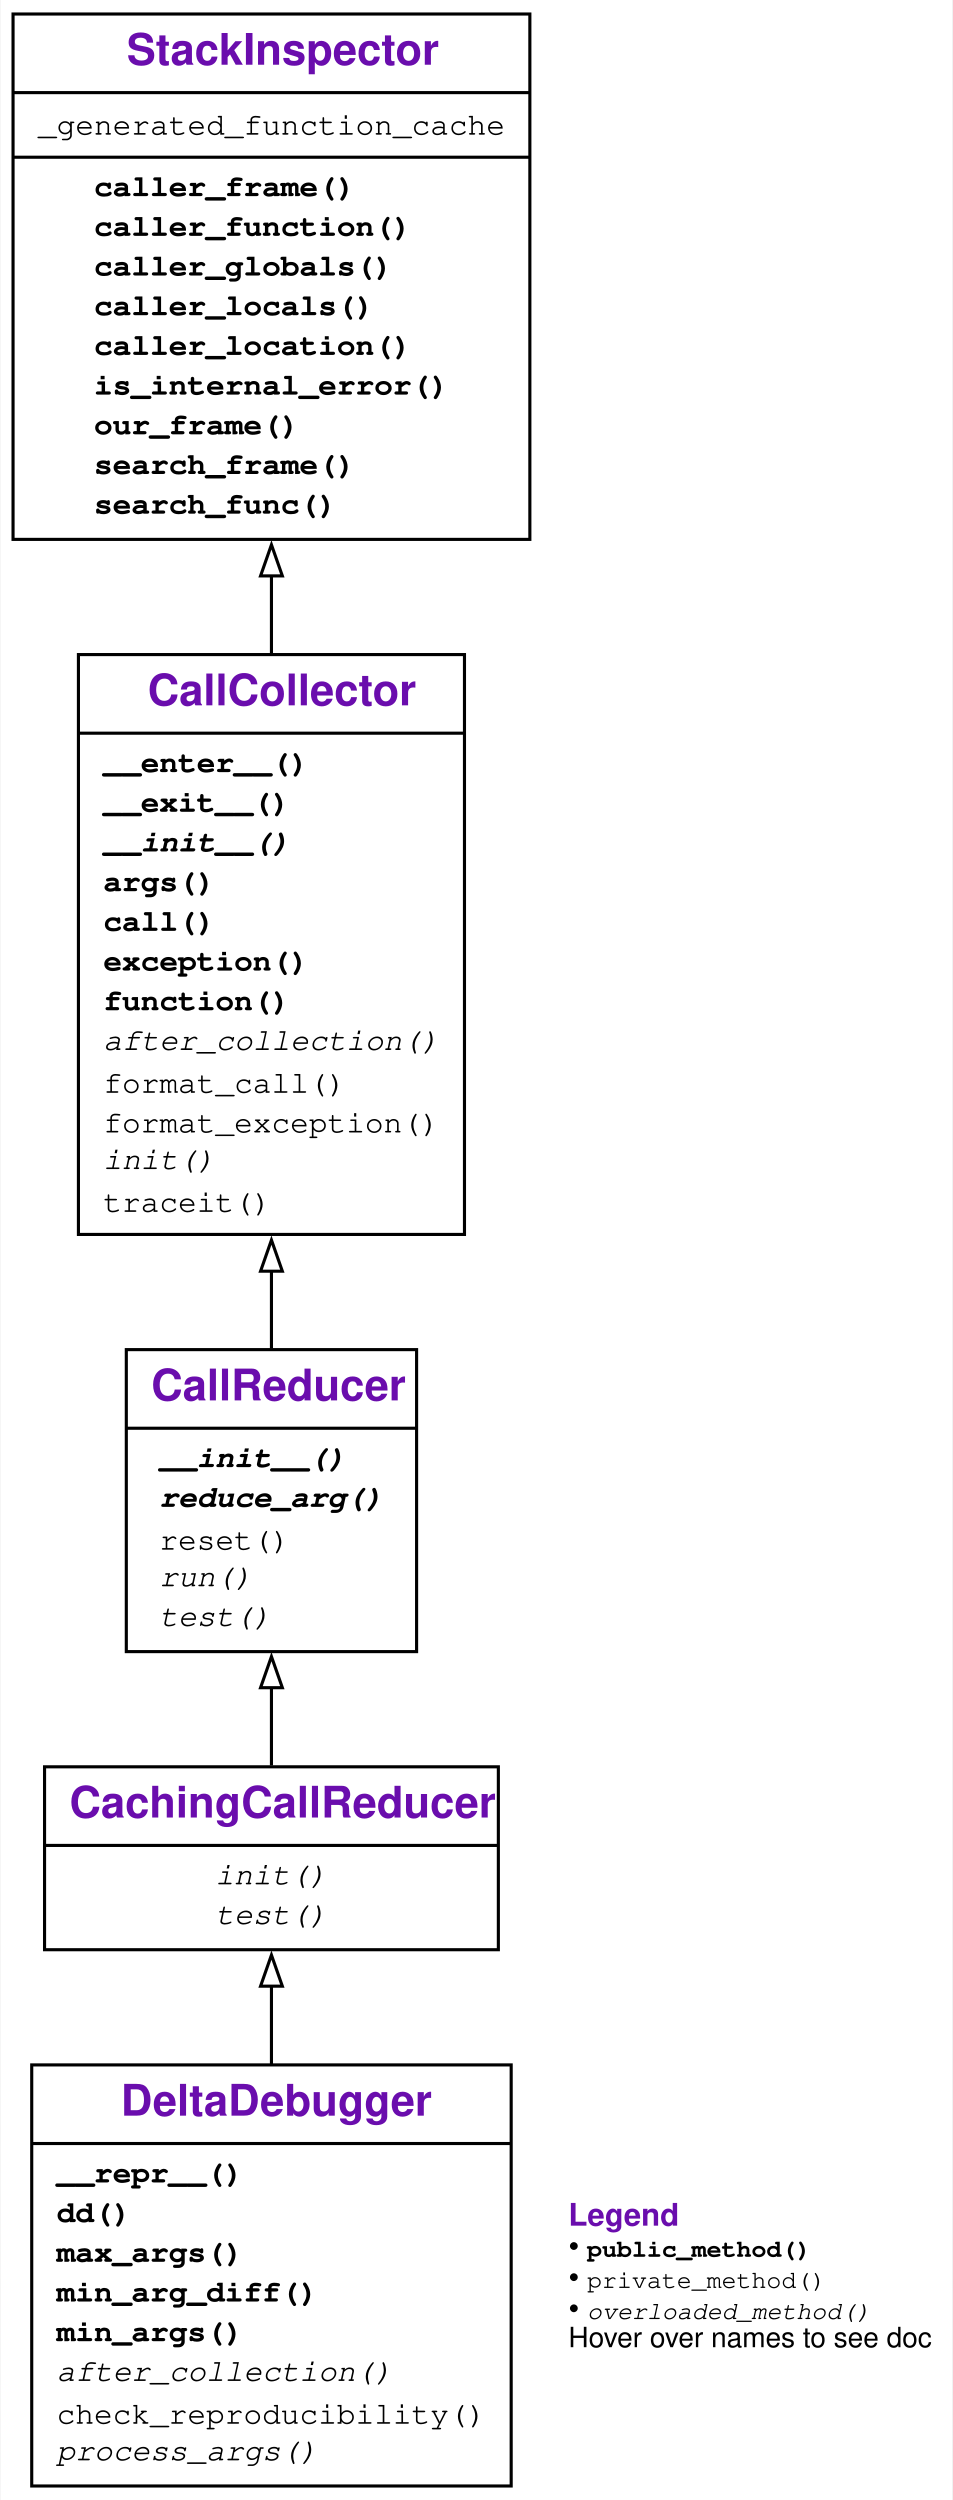
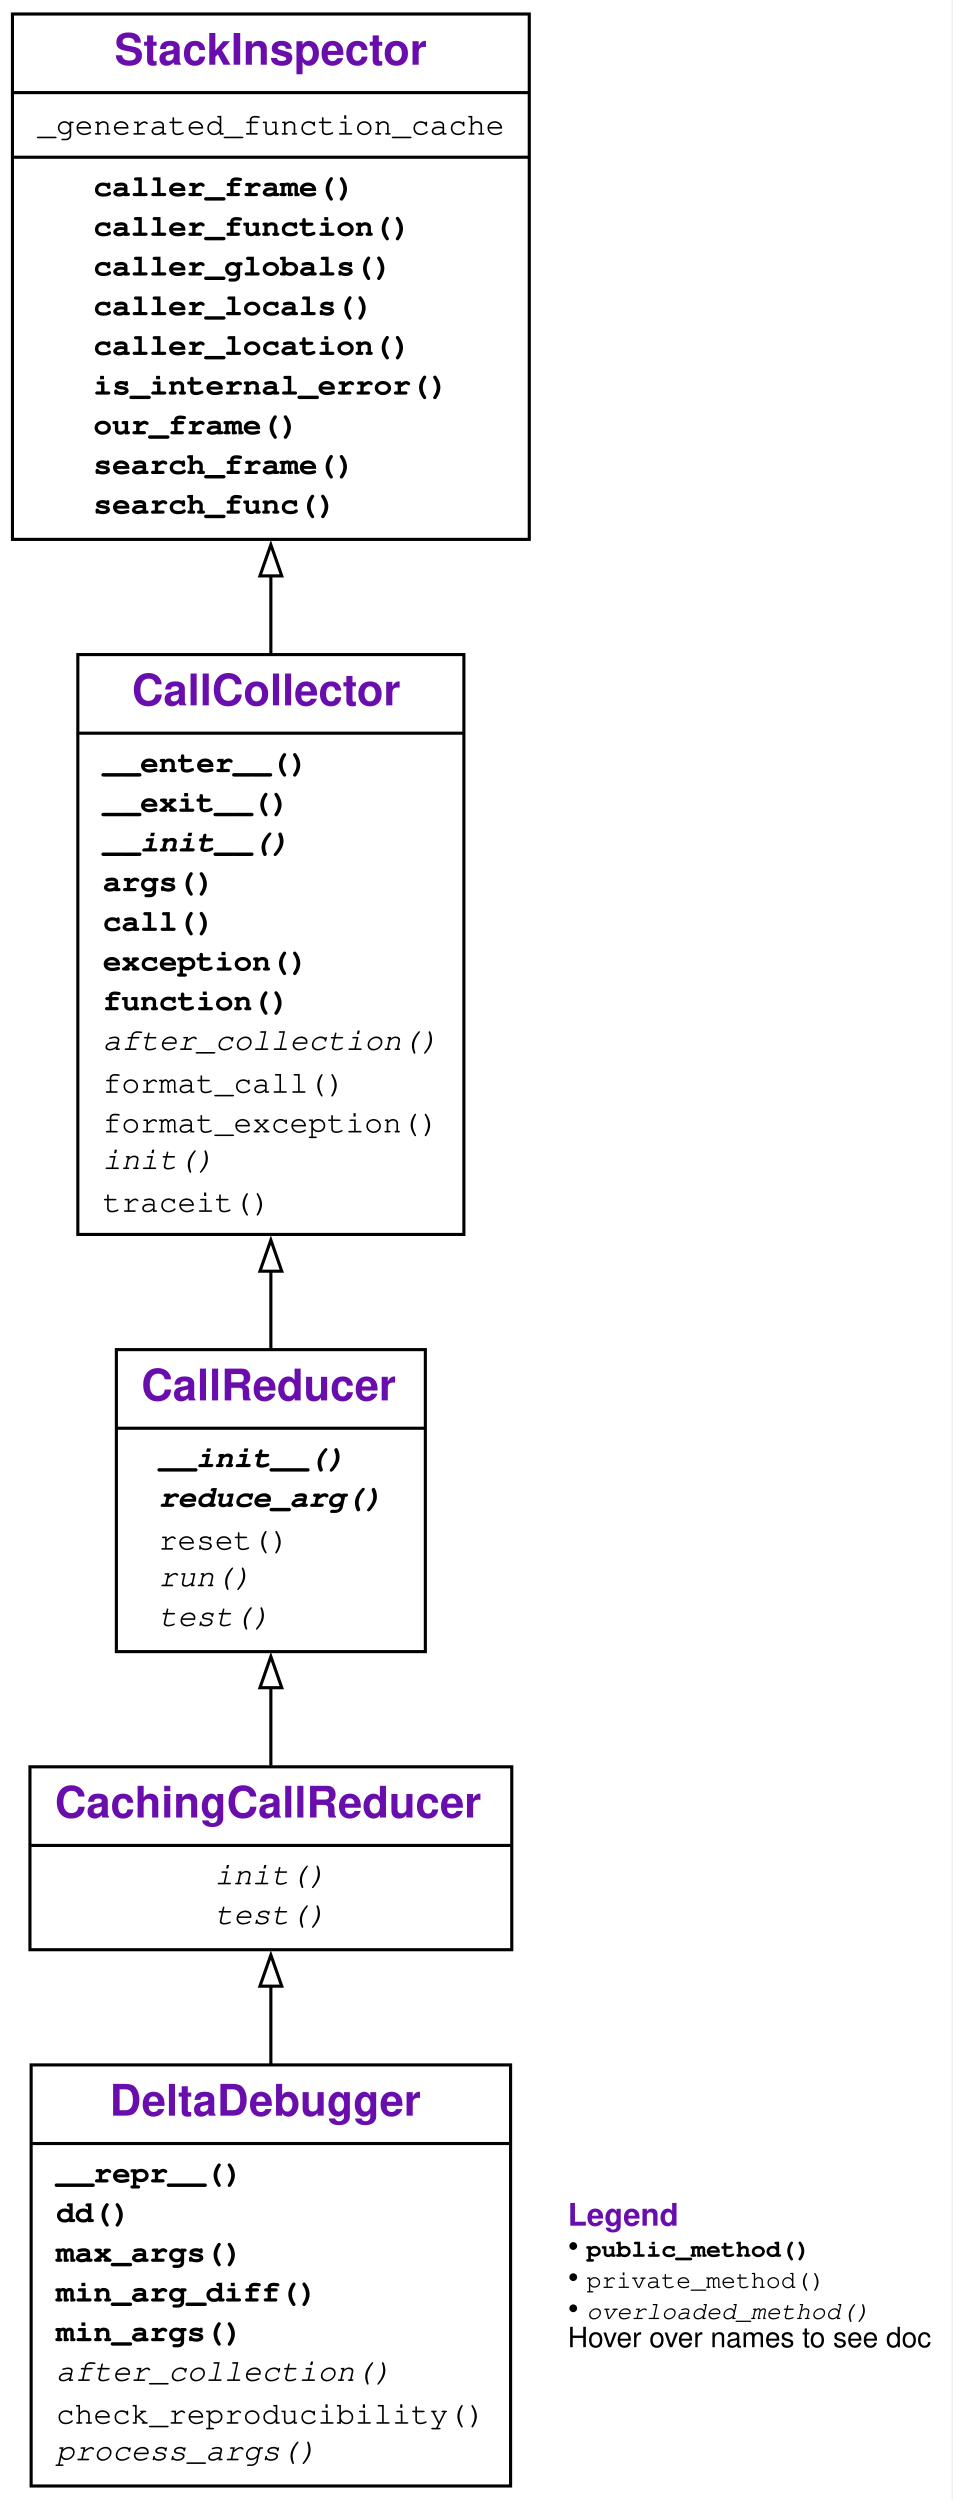
- <svg xmlns="http://www.w3.org/2000/svg" xmlns:xlink="http://www.w3.org/1999/xlink" width="306pt" height="803pt" viewBox="0.00 0.00 305.62 803.00">
+ <svg xmlns="http://www.w3.org/2000/svg" xmlns:xlink="http://www.w3.org/1999/xlink" width="306pt" height="803pt" viewBox="0.00 0.00 306.00 803.00">
  <g id="graph0" class="graph" transform="scale(1 1) rotate(0) translate(4 799)">
    <g id="a_graph0">
      <a xlink:title="DeltaDebugger class hierarchy">
        <polygon fill="white" stroke="none" points="-4,4 -4,-799 301.62,-799 301.62,4 -4,4" />
      </a>
    </g>
    <g id="node1" class="node">
      <g id="a_node1">
        <a xlink:href="#" xlink:title="class DeltaDebugger:&#10;Like CallReducer, but cache test outcomes.">
          <polygon fill="none" stroke="black" points="6,-0.5 6,-135.75 160,-135.75 160,-0.5 6,-0.5" />
-           <text text-anchor="start" x="34.62" y="-119.45" font-family="Raleway, Helvetica, Arial, sans-serif" font-weight="bold" font-size="14.00" fill="#6a0dad">DeltaDebugger</text>
+           <text xml:space="preserve" text-anchor="start" x="31.25" y="-119.45" font-family="Raleway, Helvetica, Arial, sans-serif" font-weight="bold" font-size="14.00" fill="#6a0dad">DeltaDebugger</text>
          <polyline fill="none" stroke="black" points="6,-110.5 160,-110.5" />
          <g id="a_node1_0">
            <a xlink:href="#" xlink:title="DeltaDebugger">
              <g id="a_node1_1">
                <a xlink:href="#" xlink:title="__repr__(self) -&gt; str:&#10;Return a string representation of the minimized call.">
-                   <text text-anchor="start" x="14" y="-98" font-family="'Fira Mono', 'Source Code Pro', 'Courier', monospace" font-weight="bold" font-size="10.00">__repr__()</text>
+                   <text xml:space="preserve" text-anchor="start" x="14" y="-98" font-family="'Fira Mono', 'Source Code Pro', 'Courier', monospace" font-weight="bold" font-size="10.00">__repr__()</text>
                </a>
              </g>
              <g id="a_node1_2">
                <a xlink:href="#" xlink:title="dd(self, var_to_be_reduced: str, fail_args: Dict[str, Any], *, mode: str = '-') -&gt; Tuple[Sequence, Sequence, Sequence]:&#10;General Delta Debugging.&#10;`var_to_be_reduced` - the name of the variable to reduce.&#10;`fail_args` - a dict of (failure-inducing) function arguments,&#10;with `fail_args[var_to_be_reduced]` - the input to apply dd on.&#10;`mode`- how the algorithm should operate:&#10;'-' (default): minimize input (`ddmin`),&#10;'+': maximizing input (`ddmax`),&#10;'+-': minimizing pass/fail difference (`dd`)&#10;Returns a triple (`pass`, `fail`, `diff`) with&#10;* maximized passing input (`pass`),&#10;* minimized failing input (`fail`), and&#10;* their difference `diff`&#10;(elems that are in `fail`, but not in `pass`).">
-                   <text text-anchor="start" x="14" y="-85.25" font-family="'Fira Mono', 'Source Code Pro', 'Courier', monospace" font-weight="bold" font-size="10.00">dd()</text>
+                   <text xml:space="preserve" text-anchor="start" x="14" y="-85.25" font-family="'Fira Mono', 'Source Code Pro', 'Courier', monospace" font-weight="bold" font-size="10.00">dd()</text>
                </a>
              </g>
              <g id="a_node1_3">
                <a xlink:href="#" xlink:title="max_args(self) -&gt; Dict[str, Any]:&#10;Return 1-maximal arguments.">
-                   <text text-anchor="start" x="14" y="-72.5" font-family="'Fira Mono', 'Source Code Pro', 'Courier', monospace" font-weight="bold" font-size="10.00">max_args()</text>
+                   <text xml:space="preserve" text-anchor="start" x="14" y="-72.5" font-family="'Fira Mono', 'Source Code Pro', 'Courier', monospace" font-weight="bold" font-size="10.00">max_args()</text>
                </a>
              </g>
              <g id="a_node1_4">
                <a xlink:href="#" xlink:title="min_arg_diff(self) -&gt; Tuple[Dict[str, Any], Dict[str, Any], Dict[str, Any]]:&#10;Return 1-minimal difference between arguments.">
-                   <text text-anchor="start" x="14" y="-59.75" font-family="'Fira Mono', 'Source Code Pro', 'Courier', monospace" font-weight="bold" font-size="10.00">min_arg_diff()</text>
+                   <text xml:space="preserve" text-anchor="start" x="14" y="-59.75" font-family="'Fira Mono', 'Source Code Pro', 'Courier', monospace" font-weight="bold" font-size="10.00">min_arg_diff()</text>
                </a>
              </g>
              <g id="a_node1_5">
                <a xlink:href="#" xlink:title="min_args(self) -&gt; Dict[str, Any]:&#10;Return 1-minimal arguments.">
-                   <text text-anchor="start" x="14" y="-47" font-family="'Fira Mono', 'Source Code Pro', 'Courier', monospace" font-weight="bold" font-size="10.00">min_args()</text>
+                   <text xml:space="preserve" text-anchor="start" x="14" y="-47" font-family="'Fira Mono', 'Source Code Pro', 'Courier', monospace" font-weight="bold" font-size="10.00">min_args()</text>
                </a>
              </g>
              <g id="a_node1_6">
                <a xlink:href="#" xlink:title="after_collection(self) -&gt; None:&#10;Called after collection. To be defined in subclasses.">
-                   <text text-anchor="start" x="14" y="-34.25" font-family="'Fira Mono', 'Source Code Pro', 'Courier', monospace" font-style="italic" font-size="10.00">after_collection()</text>
+                   <text xml:space="preserve" text-anchor="start" x="14" y="-34.25" font-family="'Fira Mono', 'Source Code Pro', 'Courier', monospace" font-style="italic" font-size="10.00">after_collection()</text>
                </a>
              </g>
              <g id="a_node1_7">
                <a xlink:href="#" xlink:title="check_reproducibility(self) -&gt; None">
-                   <text text-anchor="start" x="14" y="-20.5" font-family="'Fira Mono', 'Source Code Pro', 'Courier', monospace" font-size="10.00">check_reproducibility()</text>
+                   <text xml:space="preserve" text-anchor="start" x="14" y="-20.5" font-family="'Fira Mono', 'Source Code Pro', 'Courier', monospace" font-size="10.00">check_reproducibility()</text>
                </a>
              </g>
              <g id="a_node1_8">
                <a xlink:href="#" xlink:title="process_args(self, strategy: Callable, **strategy_args: Any) -&gt; Tuple[Dict[str, Any], Dict[str, Any], Dict[str, Any]]:&#10;Reduce all reducible arguments, using `strategy`(var, `strategy_args`).&#10;Can be overloaded in subclasses.">
-                   <text text-anchor="start" x="14" y="-8.75" font-family="'Fira Mono', 'Source Code Pro', 'Courier', monospace" font-style="italic" font-size="10.00">process_args()</text>
+                   <text xml:space="preserve" text-anchor="start" x="14" y="-8.75" font-family="'Fira Mono', 'Source Code Pro', 'Courier', monospace" font-style="italic" font-size="10.00">process_args()</text>
                </a>
              </g>
            </a>
          </g>
        </a>
      </g>
    </g>
    <g id="node2" class="node">
      <g id="a_node2">
        <a xlink:href="#" xlink:title="class CachingCallReducer:&#10;Like CallReducer, but cache test outcomes.">
-           <polygon fill="none" stroke="black" points="10.12,-172.75 10.12,-231.5 155.88,-231.5 155.88,-172.75 10.12,-172.75" />
-           <text text-anchor="start" x="18.12" y="-215.2" font-family="Raleway, Helvetica, Arial, sans-serif" font-weight="bold" font-size="14.00" fill="#6a0dad">CachingCallReducer</text>
-           <polyline fill="none" stroke="black" points="10.12,-206.25 155.88,-206.25" />
+           <polygon fill="none" stroke="black" points="5.62,-172.75 5.62,-231.5 160.38,-231.5 160.38,-172.75 5.62,-172.75" />
+           <text xml:space="preserve" text-anchor="start" x="13.62" y="-215.2" font-family="Raleway, Helvetica, Arial, sans-serif" font-weight="bold" font-size="14.00" fill="#6a0dad">CachingCallReducer</text>
+           <polyline fill="none" stroke="black" points="5.62,-206.25 160.38,-206.25" />
          <g id="a_node2_9">
            <a xlink:href="#" xlink:title="CachingCallReducer">
              <g id="a_node2_10">
                <a xlink:href="#" xlink:title="init(self) -&gt; None:&#10;Reset for new collection.">
-                   <text text-anchor="start" x="65" y="-193.75" font-family="'Fira Mono', 'Source Code Pro', 'Courier', monospace" font-style="italic" font-size="10.00">init()</text>
+                   <text xml:space="preserve" text-anchor="start" x="65" y="-193.75" font-family="'Fira Mono', 'Source Code Pro', 'Courier', monospace" font-style="italic" font-size="10.00">init()</text>
                </a>
              </g>
              <g id="a_node2_11">
                <a xlink:href="#" xlink:title="test(self, args: Dict[str, Any]) -&gt; str:&#10;Like run(), but also log detail and keep statistics.">
-                   <text text-anchor="start" x="65" y="-181" font-family="'Fira Mono', 'Source Code Pro', 'Courier', monospace" font-style="italic" font-size="10.00">test()</text>
+                   <text xml:space="preserve" text-anchor="start" x="65" y="-181" font-family="'Fira Mono', 'Source Code Pro', 'Courier', monospace" font-style="italic" font-size="10.00">test()</text>
                </a>
              </g>
            </a>
          </g>
        </a>
      </g>
    </g>
    <g id="edge1" class="edge">
      <path fill="none" stroke="black" d="M83,-135.9C83,-144.58 83,-153.24 83,-161.28" />
      <polygon fill="none" stroke="black" points="79.5,-161.04 83,-171.04 86.5,-161.04 79.5,-161.04" />
    </g>
    <g id="node3" class="node">
      <g id="a_node3">
        <a xlink:href="#" xlink:title="class CallReducer:&#10;Collect an exception-raising function call f().&#10;Use as `with CallCollector(): f()`">
-           <polygon fill="none" stroke="black" points="36.38,-268.5 36.38,-365.5 129.62,-365.5 129.62,-268.5 36.38,-268.5" />
-           <text text-anchor="start" x="44.38" y="-349.2" font-family="Raleway, Helvetica, Arial, sans-serif" font-weight="bold" font-size="14.00" fill="#6a0dad">CallReducer</text>
-           <polyline fill="none" stroke="black" points="36.38,-340.25 129.62,-340.25" />
+           <polygon fill="none" stroke="black" points="33.38,-268.5 33.38,-365.5 132.62,-365.5 132.62,-268.5 33.38,-268.5" />
+           <text xml:space="preserve" text-anchor="start" x="41.38" y="-349.2" font-family="Raleway, Helvetica, Arial, sans-serif" font-weight="bold" font-size="14.00" fill="#6a0dad">CallReducer</text>
+           <polyline fill="none" stroke="black" points="33.38,-340.25 132.62,-340.25" />
          <g id="a_node3_12">
            <a xlink:href="#" xlink:title="CallReducer">
              <g id="a_node3_13">
                <a xlink:href="#" xlink:title="__init__(self, *, log: Union[bool, int] = False) -&gt; None:&#10;Initialize. If `log` is True, enable logging.">
-                   <text text-anchor="start" x="47" y="-327.75" font-family="'Fira Mono', 'Source Code Pro', 'Courier', monospace" font-weight="bold" font-style="italic" font-size="10.00">__init__()</text>
+                   <text xml:space="preserve" text-anchor="start" x="47" y="-327.75" font-family="'Fira Mono', 'Source Code Pro', 'Courier', monospace" font-weight="bold" font-style="italic" font-size="10.00">__init__()</text>
                </a>
              </g>
              <g id="a_node3_14">
                <a xlink:href="#" xlink:title="reduce_arg(self, var_to_be_reduced: str, args: Dict[str, Any]) -&gt; Sequence:&#10;Determine and return a minimal value for var_to_be_reduced.&#10;To be overloaded in subclasses.">
-                   <text text-anchor="start" x="47" y="-315" font-family="'Fira Mono', 'Source Code Pro', 'Courier', monospace" font-weight="bold" font-style="italic" font-size="10.00">reduce_arg()</text>
+                   <text xml:space="preserve" text-anchor="start" x="47" y="-315" font-family="'Fira Mono', 'Source Code Pro', 'Courier', monospace" font-weight="bold" font-style="italic" font-size="10.00">reduce_arg()</text>
                </a>
              </g>
              <g id="a_node3_15">
                <a xlink:href="#" xlink:title="reset(self) -&gt; None:&#10;Reset the number of tests.">
-                   <text text-anchor="start" x="47" y="-301.25" font-family="'Fira Mono', 'Source Code Pro', 'Courier', monospace" font-size="10.00">reset()</text>
+                   <text xml:space="preserve" text-anchor="start" x="47" y="-301.25" font-family="'Fira Mono', 'Source Code Pro', 'Courier', monospace" font-size="10.00">reset()</text>
                </a>
              </g>
              <g id="a_node3_16">
                <a xlink:href="#" xlink:title="run(self, args: Dict[str, Any]) -&gt; str:&#10;Run collected function with `args`. Return&#10;* PASS if no exception occurred&#10;* FAIL if the collected exception occurred&#10;* UNRESOLVED if some other exception occurred.&#10;Not to be used directly; can be overloaded in subclasses.">
-                   <text text-anchor="start" x="47" y="-289.5" font-family="'Fira Mono', 'Source Code Pro', 'Courier', monospace" font-style="italic" font-size="10.00">run()</text>
+                   <text xml:space="preserve" text-anchor="start" x="47" y="-289.5" font-family="'Fira Mono', 'Source Code Pro', 'Courier', monospace" font-style="italic" font-size="10.00">run()</text>
                </a>
              </g>
              <g id="a_node3_17">
                <a xlink:href="#" xlink:title="test(self, args: Dict[str, Any]) -&gt; str:&#10;Like run(), but also log detail and keep statistics.">
-                   <text text-anchor="start" x="47" y="-276.75" font-family="'Fira Mono', 'Source Code Pro', 'Courier', monospace" font-style="italic" font-size="10.00">test()</text>
+                   <text xml:space="preserve" text-anchor="start" x="47" y="-276.75" font-family="'Fira Mono', 'Source Code Pro', 'Courier', monospace" font-style="italic" font-size="10.00">test()</text>
                </a>
              </g>
            </a>
          </g>
        </a>
      </g>
    </g>
    <g id="edge2" class="edge">
      <path fill="none" stroke="black" d="M83,-231.9C83,-239.62 83,-248.26 83,-256.98" />
      <polygon fill="none" stroke="black" points="79.5,-256.91 83,-266.91 86.5,-256.91 79.5,-256.91" />
    </g>
    <g id="node4" class="node">
      <g id="a_node4">
        <a xlink:href="#" xlink:title="class CallCollector:&#10;Collect an exception-raising function call f().&#10;Use as `with CallCollector(): f()`">
          <polygon fill="none" stroke="black" points="21,-402.5 21,-588.75 145,-588.75 145,-402.5 21,-402.5" />
-           <text text-anchor="start" x="43.25" y="-572.45" font-family="Raleway, Helvetica, Arial, sans-serif" font-weight="bold" font-size="14.00" fill="#6a0dad">CallCollector</text>
+           <text xml:space="preserve" text-anchor="start" x="38.38" y="-572.45" font-family="Raleway, Helvetica, Arial, sans-serif" font-weight="bold" font-size="14.00" fill="#6a0dad">CallCollector</text>
          <polyline fill="none" stroke="black" points="21,-563.5 145,-563.5" />
          <g id="a_node4_18">
            <a xlink:href="#" xlink:title="CallCollector">
              <g id="a_node4_19">
                <a xlink:href="#" xlink:title="__enter__(self) -&gt; Any:&#10;Called at begin of `with` block. Turn tracing on.">
-                   <text text-anchor="start" x="29" y="-551" font-family="'Fira Mono', 'Source Code Pro', 'Courier', monospace" font-weight="bold" font-size="10.00">__enter__()</text>
+                   <text xml:space="preserve" text-anchor="start" x="29" y="-551" font-family="'Fira Mono', 'Source Code Pro', 'Courier', monospace" font-weight="bold" font-size="10.00">__enter__()</text>
                </a>
              </g>
              <g id="a_node4_20">
                <a xlink:href="#" xlink:title="__exit__(self, exc_tp: Type, exc_value: BaseException, exc_traceback: traceback) -&gt; Optional[bool]:&#10;Called at end of `with` block. Turn tracing off.">
-                   <text text-anchor="start" x="29" y="-538.25" font-family="'Fira Mono', 'Source Code Pro', 'Courier', monospace" font-weight="bold" font-size="10.00">__exit__()</text>
+                   <text xml:space="preserve" text-anchor="start" x="29" y="-538.25" font-family="'Fira Mono', 'Source Code Pro', 'Courier', monospace" font-weight="bold" font-size="10.00">__exit__()</text>
                </a>
              </g>
              <g id="a_node4_21">
                <a xlink:href="#" xlink:title="__init__(self) -&gt; None:&#10;Initialize collector">
-                   <text text-anchor="start" x="29" y="-525.5" font-family="'Fira Mono', 'Source Code Pro', 'Courier', monospace" font-weight="bold" font-style="italic" font-size="10.00">__init__()</text>
+                   <text xml:space="preserve" text-anchor="start" x="29" y="-525.5" font-family="'Fira Mono', 'Source Code Pro', 'Courier', monospace" font-weight="bold" font-style="italic" font-size="10.00">__init__()</text>
                </a>
              </g>
              <g id="a_node4_22">
                <a xlink:href="#" xlink:title="args(self) -&gt; Dict[str, Any]:&#10;Return the dictionary of collected arguments.">
-                   <text text-anchor="start" x="29" y="-512.75" font-family="'Fira Mono', 'Source Code Pro', 'Courier', monospace" font-weight="bold" font-size="10.00">args()</text>
+                   <text xml:space="preserve" text-anchor="start" x="29" y="-512.75" font-family="'Fira Mono', 'Source Code Pro', 'Courier', monospace" font-weight="bold" font-size="10.00">args()</text>
                </a>
              </g>
              <g id="a_node4_23">
                <a xlink:href="#" xlink:title="call(self, new_args: Optional[Dict[str, Any]] = None) -&gt; Any:&#10;Call collected function. If `new_args` is given,&#10;override arguments from its {var: value} entries.">
-                   <text text-anchor="start" x="29" y="-500" font-family="'Fira Mono', 'Source Code Pro', 'Courier', monospace" font-weight="bold" font-size="10.00">call()</text>
+                   <text xml:space="preserve" text-anchor="start" x="29" y="-500" font-family="'Fira Mono', 'Source Code Pro', 'Courier', monospace" font-weight="bold" font-size="10.00">call()</text>
                </a>
              </g>
              <g id="a_node4_24">
                <a xlink:href="#" xlink:title="exception(self) -&gt; Optional[BaseException]:&#10;Return the exception produced, or `None` if none.">
-                   <text text-anchor="start" x="29" y="-487.25" font-family="'Fira Mono', 'Source Code Pro', 'Courier', monospace" font-weight="bold" font-size="10.00">exception()</text>
+                   <text xml:space="preserve" text-anchor="start" x="29" y="-487.25" font-family="'Fira Mono', 'Source Code Pro', 'Courier', monospace" font-weight="bold" font-size="10.00">exception()</text>
                </a>
              </g>
              <g id="a_node4_25">
                <a xlink:href="#" xlink:title="function(self) -&gt; Callable:&#10;Return the function called.">
-                   <text text-anchor="start" x="29" y="-474.5" font-family="'Fira Mono', 'Source Code Pro', 'Courier', monospace" font-weight="bold" font-size="10.00">function()</text>
+                   <text xml:space="preserve" text-anchor="start" x="29" y="-474.5" font-family="'Fira Mono', 'Source Code Pro', 'Courier', monospace" font-weight="bold" font-size="10.00">function()</text>
                </a>
              </g>
              <g id="a_node4_26">
                <a xlink:href="#" xlink:title="after_collection(self) -&gt; None:&#10;Called after collection. To be defined in subclasses.">
-                   <text text-anchor="start" x="29" y="-461.75" font-family="'Fira Mono', 'Source Code Pro', 'Courier', monospace" font-style="italic" font-size="10.00">after_collection()</text>
+                   <text xml:space="preserve" text-anchor="start" x="29" y="-461.75" font-family="'Fira Mono', 'Source Code Pro', 'Courier', monospace" font-style="italic" font-size="10.00">after_collection()</text>
                </a>
              </g>
              <g id="a_node4_27">
                <a xlink:href="#" xlink:title="format_call(self, args: Optional[Dict[str, Any]] = None) -&gt; str:&#10;Return a string representing a call of the function with given args.">
-                   <text text-anchor="start" x="29" y="-448" font-family="'Fira Mono', 'Source Code Pro', 'Courier', monospace" font-size="10.00">format_call()</text>
+                   <text xml:space="preserve" text-anchor="start" x="29" y="-448" font-family="'Fira Mono', 'Source Code Pro', 'Courier', monospace" font-size="10.00">format_call()</text>
                </a>
              </g>
              <g id="a_node4_28">
                <a xlink:href="#" xlink:title="format_exception(self, exc: Optional[BaseException] = None) -&gt; str:&#10;Return a string representing the given exception.">
-                   <text text-anchor="start" x="29" y="-435.25" font-family="'Fira Mono', 'Source Code Pro', 'Courier', monospace" font-size="10.00">format_exception()</text>
+                   <text xml:space="preserve" text-anchor="start" x="29" y="-435.25" font-family="'Fira Mono', 'Source Code Pro', 'Courier', monospace" font-size="10.00">format_exception()</text>
                </a>
              </g>
              <g id="a_node4_29">
                <a xlink:href="#" xlink:title="init(self) -&gt; None:&#10;Reset for new collection.">
-                   <text text-anchor="start" x="29" y="-423.5" font-family="'Fira Mono', 'Source Code Pro', 'Courier', monospace" font-style="italic" font-size="10.00">init()</text>
+                   <text xml:space="preserve" text-anchor="start" x="29" y="-423.5" font-family="'Fira Mono', 'Source Code Pro', 'Courier', monospace" font-style="italic" font-size="10.00">init()</text>
                </a>
              </g>
              <g id="a_node4_30">
                <a xlink:href="#" xlink:title="traceit(self, frame: frame, event: str, arg: Any) -&gt; None:&#10;Tracing function. Collect first call, then turn tracing off.">
-                   <text text-anchor="start" x="29" y="-409.75" font-family="'Fira Mono', 'Source Code Pro', 'Courier', monospace" font-size="10.00">traceit()</text>
+                   <text xml:space="preserve" text-anchor="start" x="29" y="-409.75" font-family="'Fira Mono', 'Source Code Pro', 'Courier', monospace" font-size="10.00">traceit()</text>
                </a>
              </g>
            </a>
          </g>
        </a>
      </g>
    </g>
    <g id="edge3" class="edge">
      <path fill="none" stroke="black" d="M83,-365.8C83,-373.68 83,-382.12 83,-390.76" />
      <polygon fill="none" stroke="black" points="79.5,-390.69 83,-400.69 86.5,-390.69 79.5,-390.69" />
    </g>
    <g id="node5" class="node">
      <g id="a_node5">
        <a xlink:href="StackInspector.ipynb" xlink:title="class StackInspector:&#10;Provide functions to inspect the stack">
          <polygon fill="none" stroke="black" points="0,-625.75 0,-794.5 166,-794.5 166,-625.75 0,-625.75" />
-           <text text-anchor="start" x="36.5" y="-778.2" font-family="Raleway, Helvetica, Arial, sans-serif" font-weight="bold" font-size="14.00" fill="#6a0dad">StackInspector</text>
+           <text xml:space="preserve" text-anchor="start" x="32.75" y="-778.2" font-family="Raleway, Helvetica, Arial, sans-serif" font-weight="bold" font-size="14.00" fill="#6a0dad">StackInspector</text>
          <polyline fill="none" stroke="black" points="0,-769.25 166,-769.25" />
          <g id="a_node5_31">
            <a xlink:href="#" xlink:title="StackInspector">
              <g id="a_node5_32">
                <a xlink:href="StackInspector.ipynb" xlink:title="_generated_function_cache = {}">
-                   <text text-anchor="start" x="8" y="-755.75" font-family="'Fira Mono', 'Source Code Pro', 'Courier', monospace" font-size="10.00">_generated_function_cache</text>
+                   <text xml:space="preserve" text-anchor="start" x="8" y="-755.75" font-family="'Fira Mono', 'Source Code Pro', 'Courier', monospace" font-size="10.00">_generated_function_cache</text>
                </a>
              </g>
            </a>
          </g>
          <polyline fill="none" stroke="black" points="0,-748.5 166,-748.5" />
          <g id="a_node5_33">
            <a xlink:href="#" xlink:title="StackInspector">
              <g id="a_node5_34">
                <a xlink:href="StackInspector.ipynb" xlink:title="caller_frame(self) -&gt; frame:&#10;Return the frame of the caller.">
-                   <text text-anchor="start" x="26" y="-736" font-family="'Fira Mono', 'Source Code Pro', 'Courier', monospace" font-weight="bold" font-size="10.00">caller_frame()</text>
+                   <text xml:space="preserve" text-anchor="start" x="26" y="-736" font-family="'Fira Mono', 'Source Code Pro', 'Courier', monospace" font-weight="bold" font-size="10.00">caller_frame()</text>
                </a>
              </g>
              <g id="a_node5_35">
                <a xlink:href="StackInspector.ipynb" xlink:title="caller_function(self) -&gt; Callable:&#10;Return the calling function">
-                   <text text-anchor="start" x="26" y="-723.25" font-family="'Fira Mono', 'Source Code Pro', 'Courier', monospace" font-weight="bold" font-size="10.00">caller_function()</text>
+                   <text xml:space="preserve" text-anchor="start" x="26" y="-723.25" font-family="'Fira Mono', 'Source Code Pro', 'Courier', monospace" font-weight="bold" font-size="10.00">caller_function()</text>
                </a>
              </g>
              <g id="a_node5_36">
                <a xlink:href="StackInspector.ipynb" xlink:title="caller_globals(self) -&gt; Dict[str, Any]:&#10;Return the globals() environment of the caller.">
-                   <text text-anchor="start" x="26" y="-710.5" font-family="'Fira Mono', 'Source Code Pro', 'Courier', monospace" font-weight="bold" font-size="10.00">caller_globals()</text>
+                   <text xml:space="preserve" text-anchor="start" x="26" y="-710.5" font-family="'Fira Mono', 'Source Code Pro', 'Courier', monospace" font-weight="bold" font-size="10.00">caller_globals()</text>
                </a>
              </g>
              <g id="a_node5_37">
                <a xlink:href="StackInspector.ipynb" xlink:title="caller_locals(self) -&gt; Dict[str, Any]:&#10;Return the locals() environment of the caller.">
-                   <text text-anchor="start" x="26" y="-697.75" font-family="'Fira Mono', 'Source Code Pro', 'Courier', monospace" font-weight="bold" font-size="10.00">caller_locals()</text>
+                   <text xml:space="preserve" text-anchor="start" x="26" y="-697.75" font-family="'Fira Mono', 'Source Code Pro', 'Courier', monospace" font-weight="bold" font-size="10.00">caller_locals()</text>
                </a>
              </g>
              <g id="a_node5_38">
                <a xlink:href="StackInspector.ipynb" xlink:title="caller_location(self) -&gt; Tuple[Callable, int]:&#10;Return the location (func, lineno) of the caller.">
-                   <text text-anchor="start" x="26" y="-685" font-family="'Fira Mono', 'Source Code Pro', 'Courier', monospace" font-weight="bold" font-size="10.00">caller_location()</text>
+                   <text xml:space="preserve" text-anchor="start" x="26" y="-685" font-family="'Fira Mono', 'Source Code Pro', 'Courier', monospace" font-weight="bold" font-size="10.00">caller_location()</text>
                </a>
              </g>
              <g id="a_node5_39">
                <a xlink:href="StackInspector.ipynb" xlink:title="is_internal_error(self, exc_tp: Type, exc_value: BaseException, exc_traceback: traceback) -&gt; bool:&#10;Return True if exception was raised from `StackInspector` or a subclass.">
-                   <text text-anchor="start" x="26" y="-672.25" font-family="'Fira Mono', 'Source Code Pro', 'Courier', monospace" font-weight="bold" font-size="10.00">is_internal_error()</text>
+                   <text xml:space="preserve" text-anchor="start" x="26" y="-672.25" font-family="'Fira Mono', 'Source Code Pro', 'Courier', monospace" font-weight="bold" font-size="10.00">is_internal_error()</text>
                </a>
              </g>
              <g id="a_node5_40">
                <a xlink:href="StackInspector.ipynb" xlink:title="our_frame(self, frame: frame) -&gt; bool:&#10;Return true if `frame` is in the current (inspecting) class.">
-                   <text text-anchor="start" x="26" y="-659.5" font-family="'Fira Mono', 'Source Code Pro', 'Courier', monospace" font-weight="bold" font-size="10.00">our_frame()</text>
+                   <text xml:space="preserve" text-anchor="start" x="26" y="-659.5" font-family="'Fira Mono', 'Source Code Pro', 'Courier', monospace" font-weight="bold" font-size="10.00">our_frame()</text>
                </a>
              </g>
              <g id="a_node5_41">
                <a xlink:href="StackInspector.ipynb" xlink:title="search_frame(self, name: str, frame: Optional[frame] = None) -&gt; Tuple[Optional[frame], Optional[Callable]]:&#10;Return a pair (`frame`, `item`)&#10;in which the function `name` is defined as `item`.">
-                   <text text-anchor="start" x="26" y="-646.75" font-family="'Fira Mono', 'Source Code Pro', 'Courier', monospace" font-weight="bold" font-size="10.00">search_frame()</text>
+                   <text xml:space="preserve" text-anchor="start" x="26" y="-646.75" font-family="'Fira Mono', 'Source Code Pro', 'Courier', monospace" font-weight="bold" font-size="10.00">search_frame()</text>
                </a>
              </g>
              <g id="a_node5_42">
                <a xlink:href="StackInspector.ipynb" xlink:title="search_func(self, name: str, frame: Optional[frame] = None) -&gt; Optional[Callable]:&#10;Search in callers for a definition of the function `name`">
-                   <text text-anchor="start" x="26" y="-634" font-family="'Fira Mono', 'Source Code Pro', 'Courier', monospace" font-weight="bold" font-size="10.00">search_func()</text>
+                   <text xml:space="preserve" text-anchor="start" x="26" y="-634" font-family="'Fira Mono', 'Source Code Pro', 'Courier', monospace" font-weight="bold" font-size="10.00">search_func()</text>
                </a>
              </g>
            </a>
          </g>
        </a>
      </g>
    </g>
    <g id="edge4" class="edge">
      <path fill="none" stroke="black" d="M83,-589.21C83,-597.52 83,-605.93 83,-614.26" />
      <polygon fill="none" stroke="black" points="79.5,-614.02 83,-624.02 86.5,-614.02 79.5,-614.02" />
    </g>
    <g id="node6" class="node">
-       <text text-anchor="start" x="178.38" y="-84.12" font-family="Raleway, Helvetica, Arial, sans-serif" font-weight="bold" font-size="10.00" fill="#6a0dad">Legend</text>
-       <text text-anchor="start" x="178.38" y="-74.12" font-family="Raleway, Helvetica, Arial, sans-serif" font-size="10.00">• </text>
-       <text text-anchor="start" x="184.38" y="-74.12" font-family="'Fira Mono', 'Source Code Pro', 'Courier', monospace" font-weight="bold" font-size="8.00">public_method()</text>
-       <text text-anchor="start" x="178.38" y="-64.12" font-family="Raleway, Helvetica, Arial, sans-serif" font-size="10.00">• </text>
-       <text text-anchor="start" x="184.38" y="-64.12" font-family="'Fira Mono', 'Source Code Pro', 'Courier', monospace" font-size="8.00">private_method()</text>
-       <text text-anchor="start" x="178.38" y="-54.12" font-family="Raleway, Helvetica, Arial, sans-serif" font-size="10.00">• </text>
-       <text text-anchor="start" x="184.38" y="-54.12" font-family="'Fira Mono', 'Source Code Pro', 'Courier', monospace" font-style="italic" font-size="8.00">overloaded_method()</text>
-       <text text-anchor="start" x="178.38" y="-45.08" font-family="Helvetica,sans-Serif" font-size="9.00">Hover over names to see doc</text>
+       <text xml:space="preserve" text-anchor="start" x="178.38" y="-84.12" font-family="Raleway, Helvetica, Arial, sans-serif" font-weight="bold" font-size="10.00" fill="#6a0dad">Legend</text>
+       <text xml:space="preserve" text-anchor="start" x="178.38" y="-74.12" font-family="Raleway, Helvetica, Arial, sans-serif" font-size="10.00">• </text>
+       <text xml:space="preserve" text-anchor="start" x="184.38" y="-74.12" font-family="'Fira Mono', 'Source Code Pro', 'Courier', monospace" font-weight="bold" font-size="8.00">public_method()</text>
+       <text xml:space="preserve" text-anchor="start" x="178.38" y="-64.12" font-family="Raleway, Helvetica, Arial, sans-serif" font-size="10.00">• </text>
+       <text xml:space="preserve" text-anchor="start" x="184.38" y="-64.12" font-family="'Fira Mono', 'Source Code Pro', 'Courier', monospace" font-size="8.00">private_method()</text>
+       <text xml:space="preserve" text-anchor="start" x="178.38" y="-54.12" font-family="Raleway, Helvetica, Arial, sans-serif" font-size="10.00">• </text>
+       <text xml:space="preserve" text-anchor="start" x="184.38" y="-54.12" font-family="'Fira Mono', 'Source Code Pro', 'Courier', monospace" font-style="italic" font-size="8.00">overloaded_method()</text>
+       <text xml:space="preserve" text-anchor="start" x="178.38" y="-45.08" font-family="Helvetica,sans-Serif" font-size="9.00">Hover over names to see doc</text>
    </g>
  </g>
</svg>
